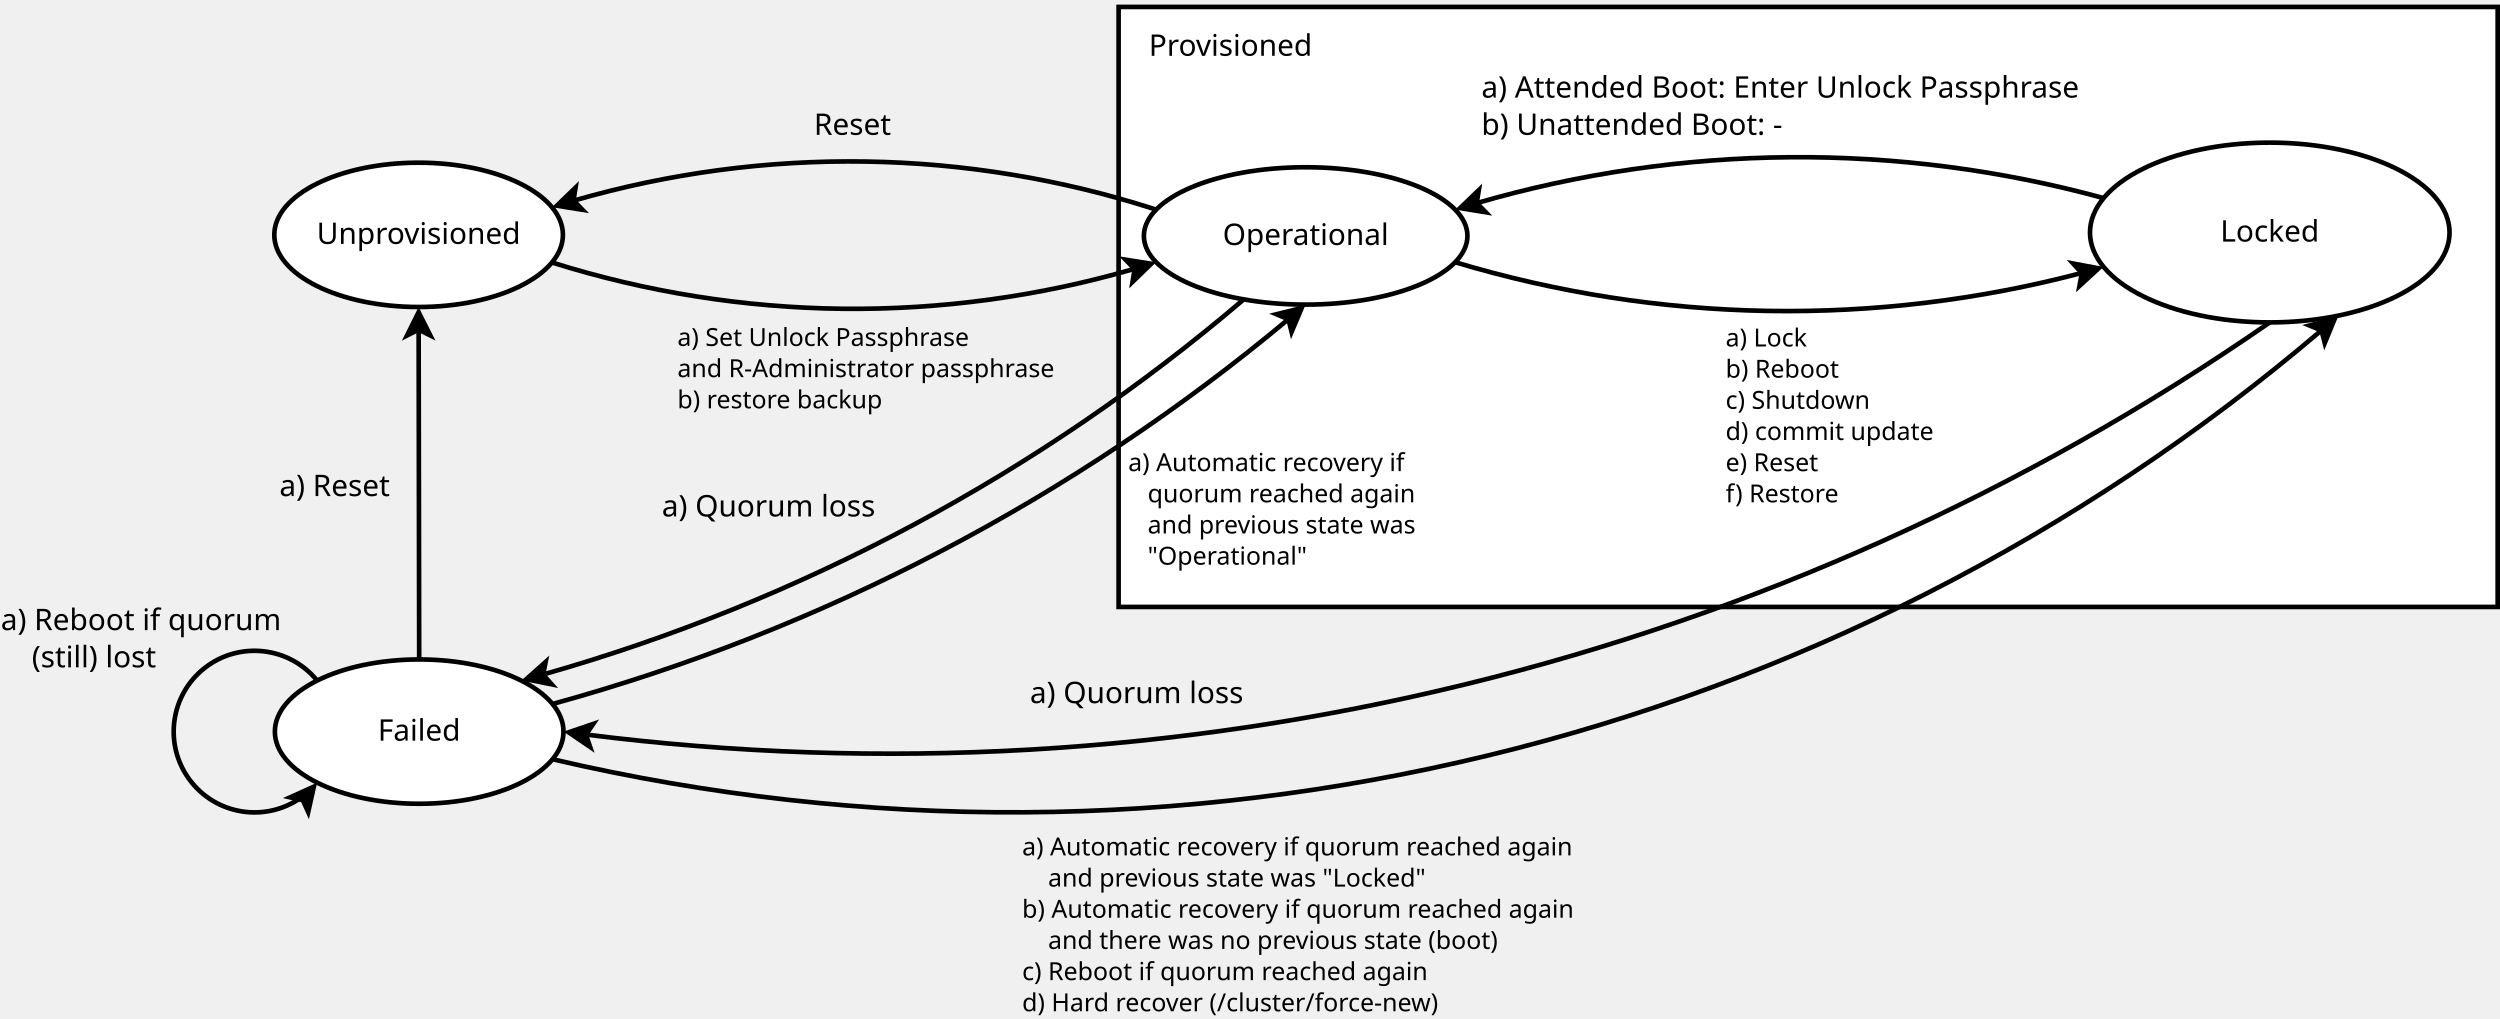
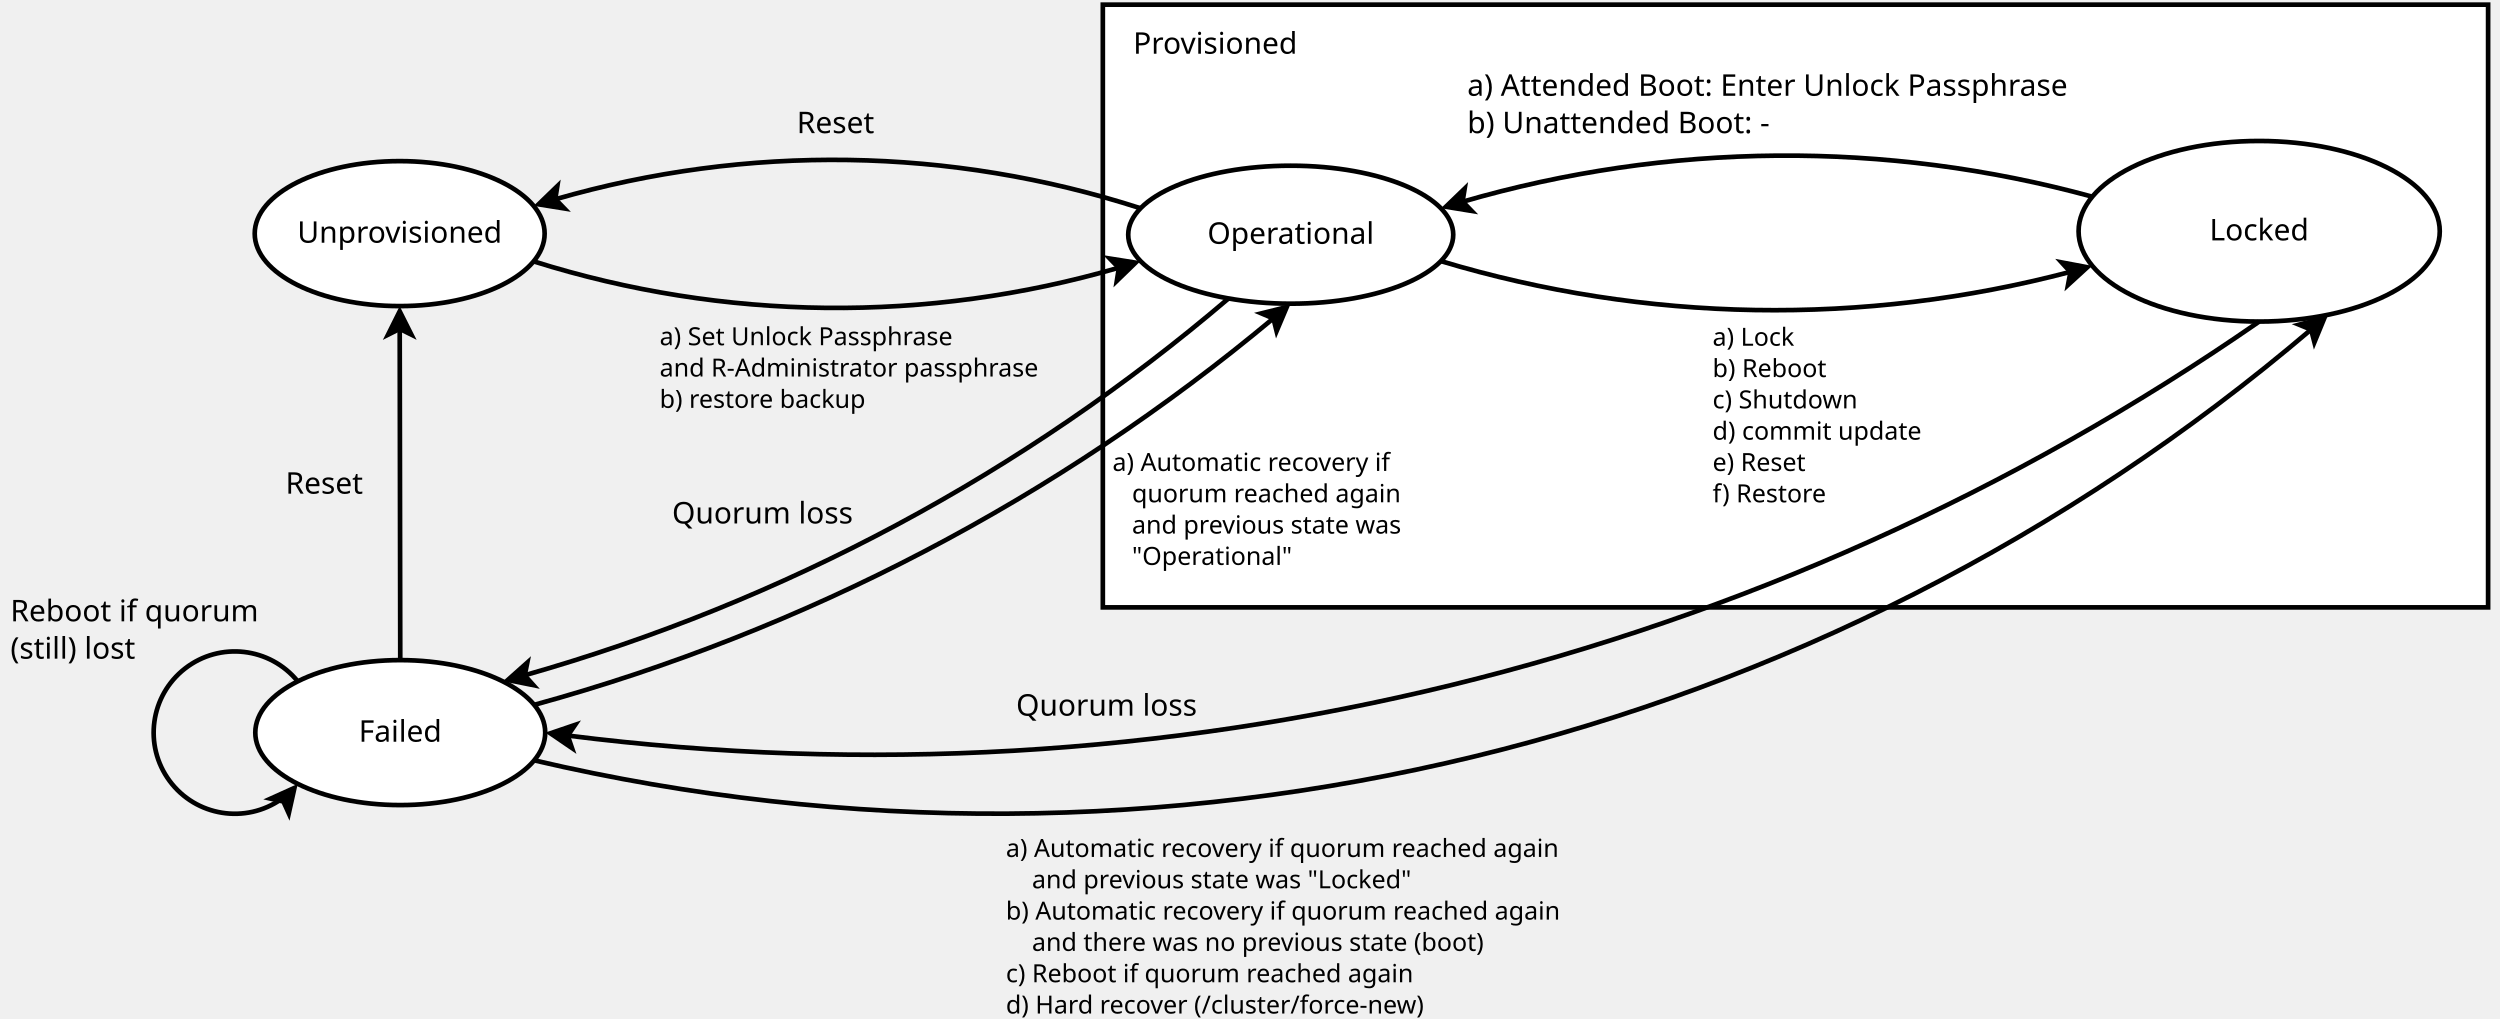
- <svg xmlns="http://www.w3.org/2000/svg" width="54cm" height="22cm" viewBox="220 189 1075 436">
+ <svg xmlns="http://www.w3.org/2000/svg" width="54cm" height="22cm" viewBox="233 189 1062 436">
  <g id="Hintergrund">
    <g>
      <rect style="fill: #ffffff; fill-opacity: 1; stroke-opacity: 1; stroke-width: 2; stroke: #000000" x="701" y="191" width="593" height="258" rx="0" ry="0" />
      <text font-size="12.8" style="fill: #000000; fill-opacity: 1; stroke: none;text-anchor:middle;font-family:sans-serif;font-style:normal;font-weight:normal" x="997.5" y="323.9">
        <tspan x="997.5" y="323.9" />
      </text>
    </g>
    <g>
      <ellipse style="fill: #ffffff; fill-opacity: 1; stroke-opacity: 1; stroke-width: 2; stroke: #000000" cx="400" cy="289.001" rx="62.054" ry="31.027" />
      <text font-size="12.8" style="fill: #000000; fill-opacity: 1; stroke: none;text-anchor:middle;font-family:sans-serif;font-style:normal;font-weight:normal" x="400" y="292.901">
        <tspan x="400" y="292.901">Unprovisioned</tspan>
      </text>
    </g>
    <g>
      <ellipse style="fill: #ffffff; fill-opacity: 1; stroke-opacity: 1; stroke-width: 2; stroke: #000000" cx="781.433" cy="289.466" rx="69.567" ry="29.534" />
      <text font-size="12.8" style="fill: #000000; fill-opacity: 1; stroke: none;text-anchor:middle;font-family:sans-serif;font-style:normal;font-weight:normal" x="781.433" y="293.366">
        <tspan x="781.433" y="293.366">Operational</tspan>
      </text>
    </g>
-     <text font-size="10.724" style="fill: #000000; fill-opacity: 1; stroke: none;text-anchor:start;font-family:sans-serif;font-style:normal;font-weight:normal" x="511.277" y="336.782">
-       <tspan x="511.277" y="336.782">a) Set Unlock Passphrase</tspan>
-       <tspan x="511.277" y="350.187">and R-Administrator passphrase</tspan>
-       <tspan x="511.277" y="363.593">b) restore backup</tspan>
+     <text font-size="10.724" style="fill: #000000; fill-opacity: 1; stroke: none;text-anchor:start;font-family:sans-serif;font-style:normal;font-weight:normal" x="511.278" y="336.782">
+       <tspan x="511.278" y="336.782">a) Set Unlock Passphrase</tspan>
+       <tspan x="511.278" y="350.188">and R-Administrator passphrase</tspan>
+       <tspan x="511.278" y="363.593">b) restore backup</tspan>
    </text>
    <g>
      <ellipse style="fill: #ffffff; fill-opacity: 1; stroke-opacity: 1; stroke-width: 2; stroke: #000000" cx="1196" cy="288" rx="77.307" ry="38.654" />
      <text font-size="12.8" style="fill: #000000; fill-opacity: 1; stroke: none;text-anchor:middle;font-family:sans-serif;font-style:normal;font-weight:normal" x="1196" y="291.9">
        <tspan x="1196" y="291.9">Locked</tspan>
      </text>
    </g>
    <text font-size="12.8" style="fill: #000000; fill-opacity: 1; stroke: none;text-anchor:start;font-family:sans-serif;font-style:normal;font-weight:normal" x="857" y="230">
      <tspan x="857" y="230">a) Attended Boot: Enter Unlock Passphrase</tspan>
      <tspan x="857" y="246">b) Unattended Boot: -</tspan>
    </text>
    <g>
      <path style="fill: none; stroke-opacity: 1; stroke-width: 2; stroke: #000000" d="M 717.16,278.164 A 427.68,427.68 0 0 0 466.628,274.316" />
      <polygon style="fill: #000000; fill-opacity: 1; stroke-opacity: 1; stroke-width: 2; stroke: #000000" fill-rule="evenodd" points="459.443,276.459 467.482,268.689 466.598,274.209 470.482,278.229 " />
    </g>
    <text font-size="12.8" style="fill: #000000; fill-opacity: 1; stroke: none;text-anchor:start;font-family:sans-serif;font-style:normal;font-weight:normal" x="570" y="246">
      <tspan x="570" y="246">Reset</tspan>
    </text>
    <text font-size="12.8" style="fill: #000000; fill-opacity: 1; stroke: none;text-anchor:start;font-family:sans-serif;font-style:normal;font-weight:normal" x="997.5" y="320">
      <tspan x="997.5" y="320" />
    </text>
    <text font-size="12.8" style="fill: #000000; fill-opacity: 1; stroke: none;text-anchor:start;font-family:sans-serif;font-style:normal;font-weight:normal" x="714" y="212">
      <tspan x="714" y="212">Provisioned</tspan>
    </text>
    <g>
      <path style="fill: none; stroke-opacity: 1; stroke-width: 2; stroke: #000000" d="M 845.704,300.768 A 496.093,496.093 0 0 0 1115.19,305.368" />
      <polygon style="fill: #000000; fill-opacity: 1; stroke-opacity: 1; stroke-width: 2; stroke: #000000" fill-rule="evenodd" points="1122.43,303.405 1114.18,310.954 1115.21,305.461 1111.44,301.337 " />
    </g>
    <g>
      <path style="fill: none; stroke-opacity: 1; stroke-width: 2; stroke: #000000" d="M 1124.58,273.208 A 496.22,496.22 0 0 0 855.024,275.354" />
      <polygon style="fill: #000000; fill-opacity: 1; stroke-opacity: 1; stroke-width: 2; stroke: #000000" fill-rule="evenodd" points="847.838,277.498 855.894,269.744 854.998,275.262 858.874,279.29 " />
    </g>
    <text font-size="10.724" style="fill: #000000; fill-opacity: 1; stroke: none;text-anchor:start;font-family:sans-serif;font-style:normal;font-weight:normal" x="962" y="337">
      <tspan x="962" y="337">a) Lock</tspan>
      <tspan x="962" y="350.406">b) Reboot</tspan>
      <tspan x="962" y="363.811">c) Shutdown</tspan>
      <tspan x="962" y="377.217">d) commit update</tspan>
      <tspan x="962" y="390.622">e) Reset</tspan>
      <tspan x="962" y="404.028">f) Restore</tspan>
    </text>
    <g>
      <path style="fill: none; stroke-opacity: 1; stroke-width: 2; stroke: #000000" d="M 457.31,300.87 A 432.013,432.013 0 0 0 707.845,303.594" />
      <polygon style="fill: #000000; fill-opacity: 1; stroke-opacity: 1; stroke-width: 2; stroke: #000000" fill-rule="evenodd" points="715.028,301.441 706.997,309.22 707.876,303.7 703.986,299.685 " />
    </g>
    <g>
      <ellipse style="fill: #ffffff; fill-opacity: 1; stroke-opacity: 1; stroke-width: 2; stroke: #000000" cx="400.248" cy="502.607" rx="62.054" ry="31.027" />
      <text font-size="12.8" style="fill: #000000; fill-opacity: 1; stroke: none;text-anchor:middle;font-family:sans-serif;font-style:normal;font-weight:normal" x="400.248" y="506.507">
        <tspan x="400.248" y="506.507">Failed</tspan>
      </text>
    </g>
    <g>
      <line style="fill: none; stroke-opacity: 1; stroke-width: 2; stroke: #000000" x1="400.248" y1="471.58" x2="400.016" y2="329.762" />
      <polygon style="fill: #000000; fill-opacity: 1; stroke-opacity: 1; stroke-width: 2; stroke: #000000" fill-rule="evenodd" points="400.004,322.262 405.02,332.254 400.016,329.762 395.02,332.27 " />
    </g>
-     <text font-size="12.8" style="fill: #000000; fill-opacity: 1; stroke: none;text-anchor:start;font-family:sans-serif;font-style:normal;font-weight:normal" x="340.138" y="401.334">
-       <tspan x="340.138" y="401.334">a) Reset</tspan>
+     <text font-size="12.8" style="fill: #000000; fill-opacity: 1; stroke: none;text-anchor:start;font-family:sans-serif;font-style:normal;font-weight:normal" x="351.138" y="400.334">
+       <tspan x="351.138" y="400.334">Reset</tspan>
    </text>
    <g>
-       <path style="fill: none; stroke-opacity: 1; stroke-width: 2; stroke: #000000" d="M 754.811,316.751 A 801.524,801.524 0 0 1 453.507,478.065" />
-       <polygon style="fill: #000000; fill-opacity: 1; stroke-opacity: 1; stroke-width: 2; stroke: #000000" fill-rule="evenodd" points="446.284,480.083 454.629,472.642 453.523,478.122 457.244,482.294 " />
+       <path style="fill: none; stroke-opacity: 1; stroke-width: 2; stroke: #000000" d="M 754.812,316.752 A 801.527,801.527 0 0 1 453.507,478.065" />
+       <polygon style="fill: #000000; fill-opacity: 1; stroke-opacity: 1; stroke-width: 2; stroke: #000000" fill-rule="evenodd" points="446.284,480.083 454.629,472.642 453.523,478.122 457.244,482.295 " />
    </g>
-     <text font-size="12.8" style="fill: #000000; fill-opacity: 1; stroke: none;text-anchor:start;font-family:sans-serif;font-style:normal;font-weight:normal" x="504.585" y="410.085">
-       <tspan x="504.585" y="410.085">a) Quorum loss</tspan>
+     <text font-size="12.8" style="fill: #000000; fill-opacity: 1; stroke: none;text-anchor:start;font-family:sans-serif;font-style:normal;font-weight:normal" x="516.586" y="413.084">
+       <tspan x="516.586" y="413.084">Quorum loss</tspan>
    </text>
    <g>
      <path style="fill: none; stroke-opacity: 1; stroke-width: 2; stroke: #000000" d="M 1196,326.654 A 1042,1042 0 0 1 471.955,503.874" />
      <polygon style="fill: #000000; fill-opacity: 1; stroke-opacity: 1; stroke-width: 2; stroke: #000000" fill-rule="evenodd" points="464.518,502.909 475.1,499.301 471.949,503.919 473.753,509.21 " />
    </g>
-     <text font-size="10.724" style="fill: #000000; fill-opacity: 1; stroke: none;text-anchor:start;font-family:sans-serif;font-style:normal;font-weight:normal" x="705.115" y="390.606">
-       <tspan x="705.115" y="390.606">a) Automatic recovery if</tspan>
-       <tspan xml:space="preserve" x="705.115" y="404.011">   quorum reached again</tspan>
-       <tspan xml:space="preserve" x="705.115" y="417.417">   and previous state was</tspan>
-       <tspan xml:space="preserve" x="705.115" y="430.822">   "Operational"</tspan>
+     <text font-size="10.724" style="fill: #000000; fill-opacity: 1; stroke: none;text-anchor:start;font-family:sans-serif;font-style:normal;font-weight:normal" x="705.116" y="390.606">
+       <tspan x="705.116" y="390.606">a) Automatic recovery if</tspan>
+       <tspan xml:space="preserve" x="705.116" y="404.012">   quorum reached again</tspan>
+       <tspan xml:space="preserve" x="705.116" y="417.417">   and previous state was</tspan>
+       <tspan xml:space="preserve" x="705.116" y="430.823">   "Operational"</tspan>
    </text>
    <g>
      <path style="fill: none; stroke-opacity: 1; stroke-width: 2; stroke: #000000" d="M 457.578,514.482 A 867.98,867.98 0 0 0 1218.21,330.065" />
      <polygon style="fill: #000000; fill-opacity: 1; stroke-opacity: 1; stroke-width: 2; stroke: #000000" fill-rule="evenodd" points="1223.9,325.179 1219.64,335.518 1218.24,330.106 1213.07,327.979 " />
    </g>
-     <text font-size="10.724" style="fill: #000000; fill-opacity: 1; stroke: none;text-anchor:start;font-family:sans-serif;font-style:normal;font-weight:normal" x="659.503" y="555.844">
-       <tspan x="659.503" y="555.844">a) Automatic recovery if quorum reached again</tspan>
-       <tspan xml:space="preserve" x="659.503" y="569.249">    and previous state was "Locked"</tspan>
-       <tspan x="659.503" y="582.655">b) Automatic recovery if quorum reached again</tspan>
-       <tspan xml:space="preserve" x="659.503" y="596.06">    and there was no previous state (boot)</tspan>
-       <tspan x="659.503" y="609.466">c) Reboot if quorum reached again</tspan>
-       <tspan x="659.503" y="622.871">d) Hard recover (/cluster/force-new)</tspan>
+     <text font-size="10.724" style="fill: #000000; fill-opacity: 1; stroke: none;text-anchor:start;font-family:sans-serif;font-style:normal;font-weight:normal" x="659.504" y="555.844">
+       <tspan x="659.504" y="555.844">a) Automatic recovery if quorum reached again</tspan>
+       <tspan xml:space="preserve" x="659.504" y="569.25">    and previous state was "Locked"</tspan>
+       <tspan x="659.504" y="582.655">b) Automatic recovery if quorum reached again</tspan>
+       <tspan xml:space="preserve" x="659.504" y="596.061">    and there was no previous state (boot)</tspan>
+       <tspan x="659.504" y="609.466">c) Reboot if quorum reached again</tspan>
+       <tspan x="659.504" y="622.872">d) Hard recover (/cluster/force-new)</tspan>
    </text>
    <g>
      <path style="fill: none; stroke-opacity: 1; stroke-width: 2; stroke: #000000" d="M 356.37,480.668 A 34.744,34.744 0 1 0 349.451,531.002" />
      <polygon style="fill: #000000; fill-opacity: 1; stroke-opacity: 1; stroke-width: 2; stroke: #000000" fill-rule="evenodd" points="354.958,526.28 352.521,537.191 350.222,532.096 344.766,530.877 " />
    </g>
-     <text font-size="12.8" style="fill: #000000; fill-opacity: 1; stroke: none;text-anchor:start;font-family:sans-serif;font-style:normal;font-weight:normal" x="220.359" y="458.962">
-       <tspan x="220.359" y="458.962">a) Reboot if quorum</tspan>
-       <tspan xml:space="preserve" x="220.359" y="474.962">    (still) lost</tspan>
+     <text font-size="12.8" style="fill: #000000; fill-opacity: 1; stroke: none;text-anchor:start;font-family:sans-serif;font-style:normal;font-weight:normal" x="233.358" y="454.962">
+       <tspan x="233.358" y="454.962">Reboot if quorum</tspan>
+       <tspan x="233.358" y="470.962">(still) lost</tspan>
    </text>
    <g>
-       <path style="fill: none; stroke-opacity: 1; stroke-width: 2; stroke: #000000" d="M 457.578,490.733 A 841.104,841.104 0 0 0 773.996,325.282" />
-       <polygon style="fill: #000000; fill-opacity: 1; stroke-opacity: 1; stroke-width: 2; stroke: #000000" fill-rule="evenodd" points="779.734,320.452 775.381,330.75 774.032,325.325 768.883,323.149 " />
+       <path style="fill: none; stroke-opacity: 1; stroke-width: 2; stroke: #000000" d="M 457.578,490.734 A 841.105,841.105 0 0 0 773.997,325.283" />
+       <polygon style="fill: #000000; fill-opacity: 1; stroke-opacity: 1; stroke-width: 2; stroke: #000000" fill-rule="evenodd" points="779.734,320.453 775.381,330.751 774.033,325.326 768.884,323.15 " />
    </g>
-     <text font-size="12.8" style="fill: #000000; fill-opacity: 1; stroke: none;text-anchor:start;font-family:sans-serif;font-style:normal;font-weight:normal" x="662.868" y="490.364">
-       <tspan x="662.868" y="490.364">a) Quorum loss</tspan>
+     <text font-size="12.8" style="fill: #000000; fill-opacity: 1; stroke: none;text-anchor:start;font-family:sans-serif;font-style:normal;font-weight:normal" x="663.868" y="495.364">
+       <tspan x="663.868" y="495.364">Quorum loss</tspan>
    </text>
  </g>
</svg>
